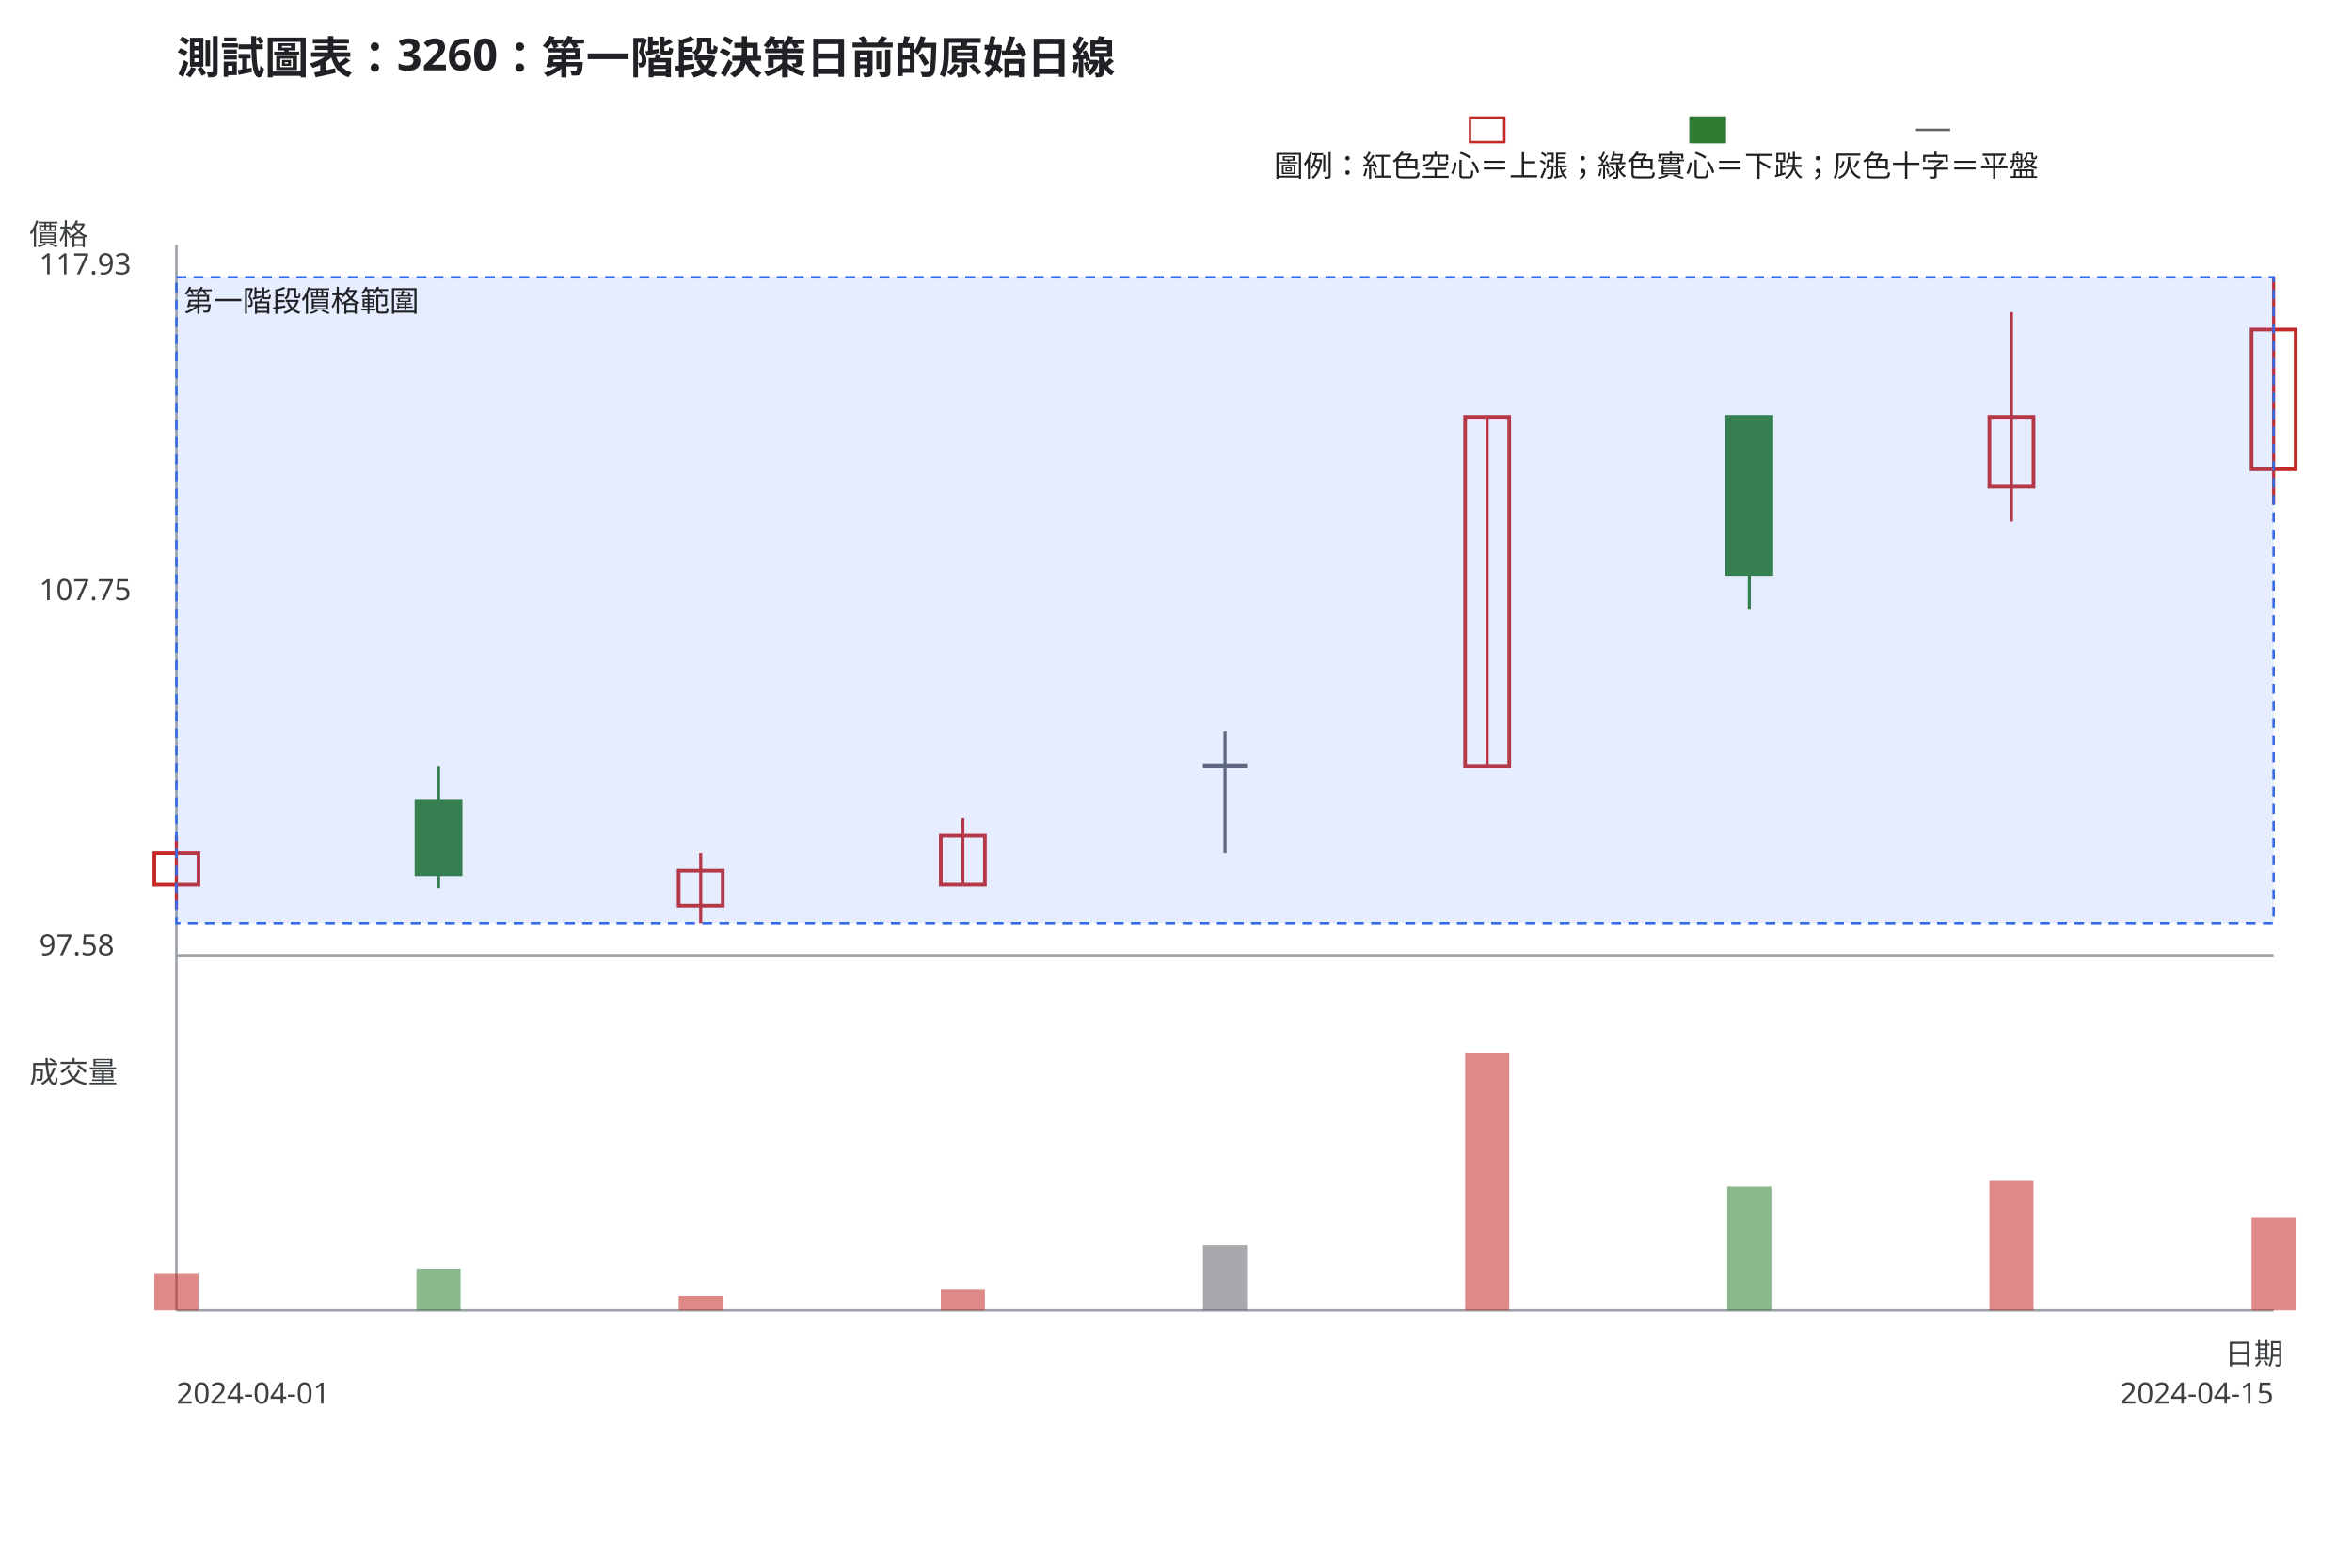
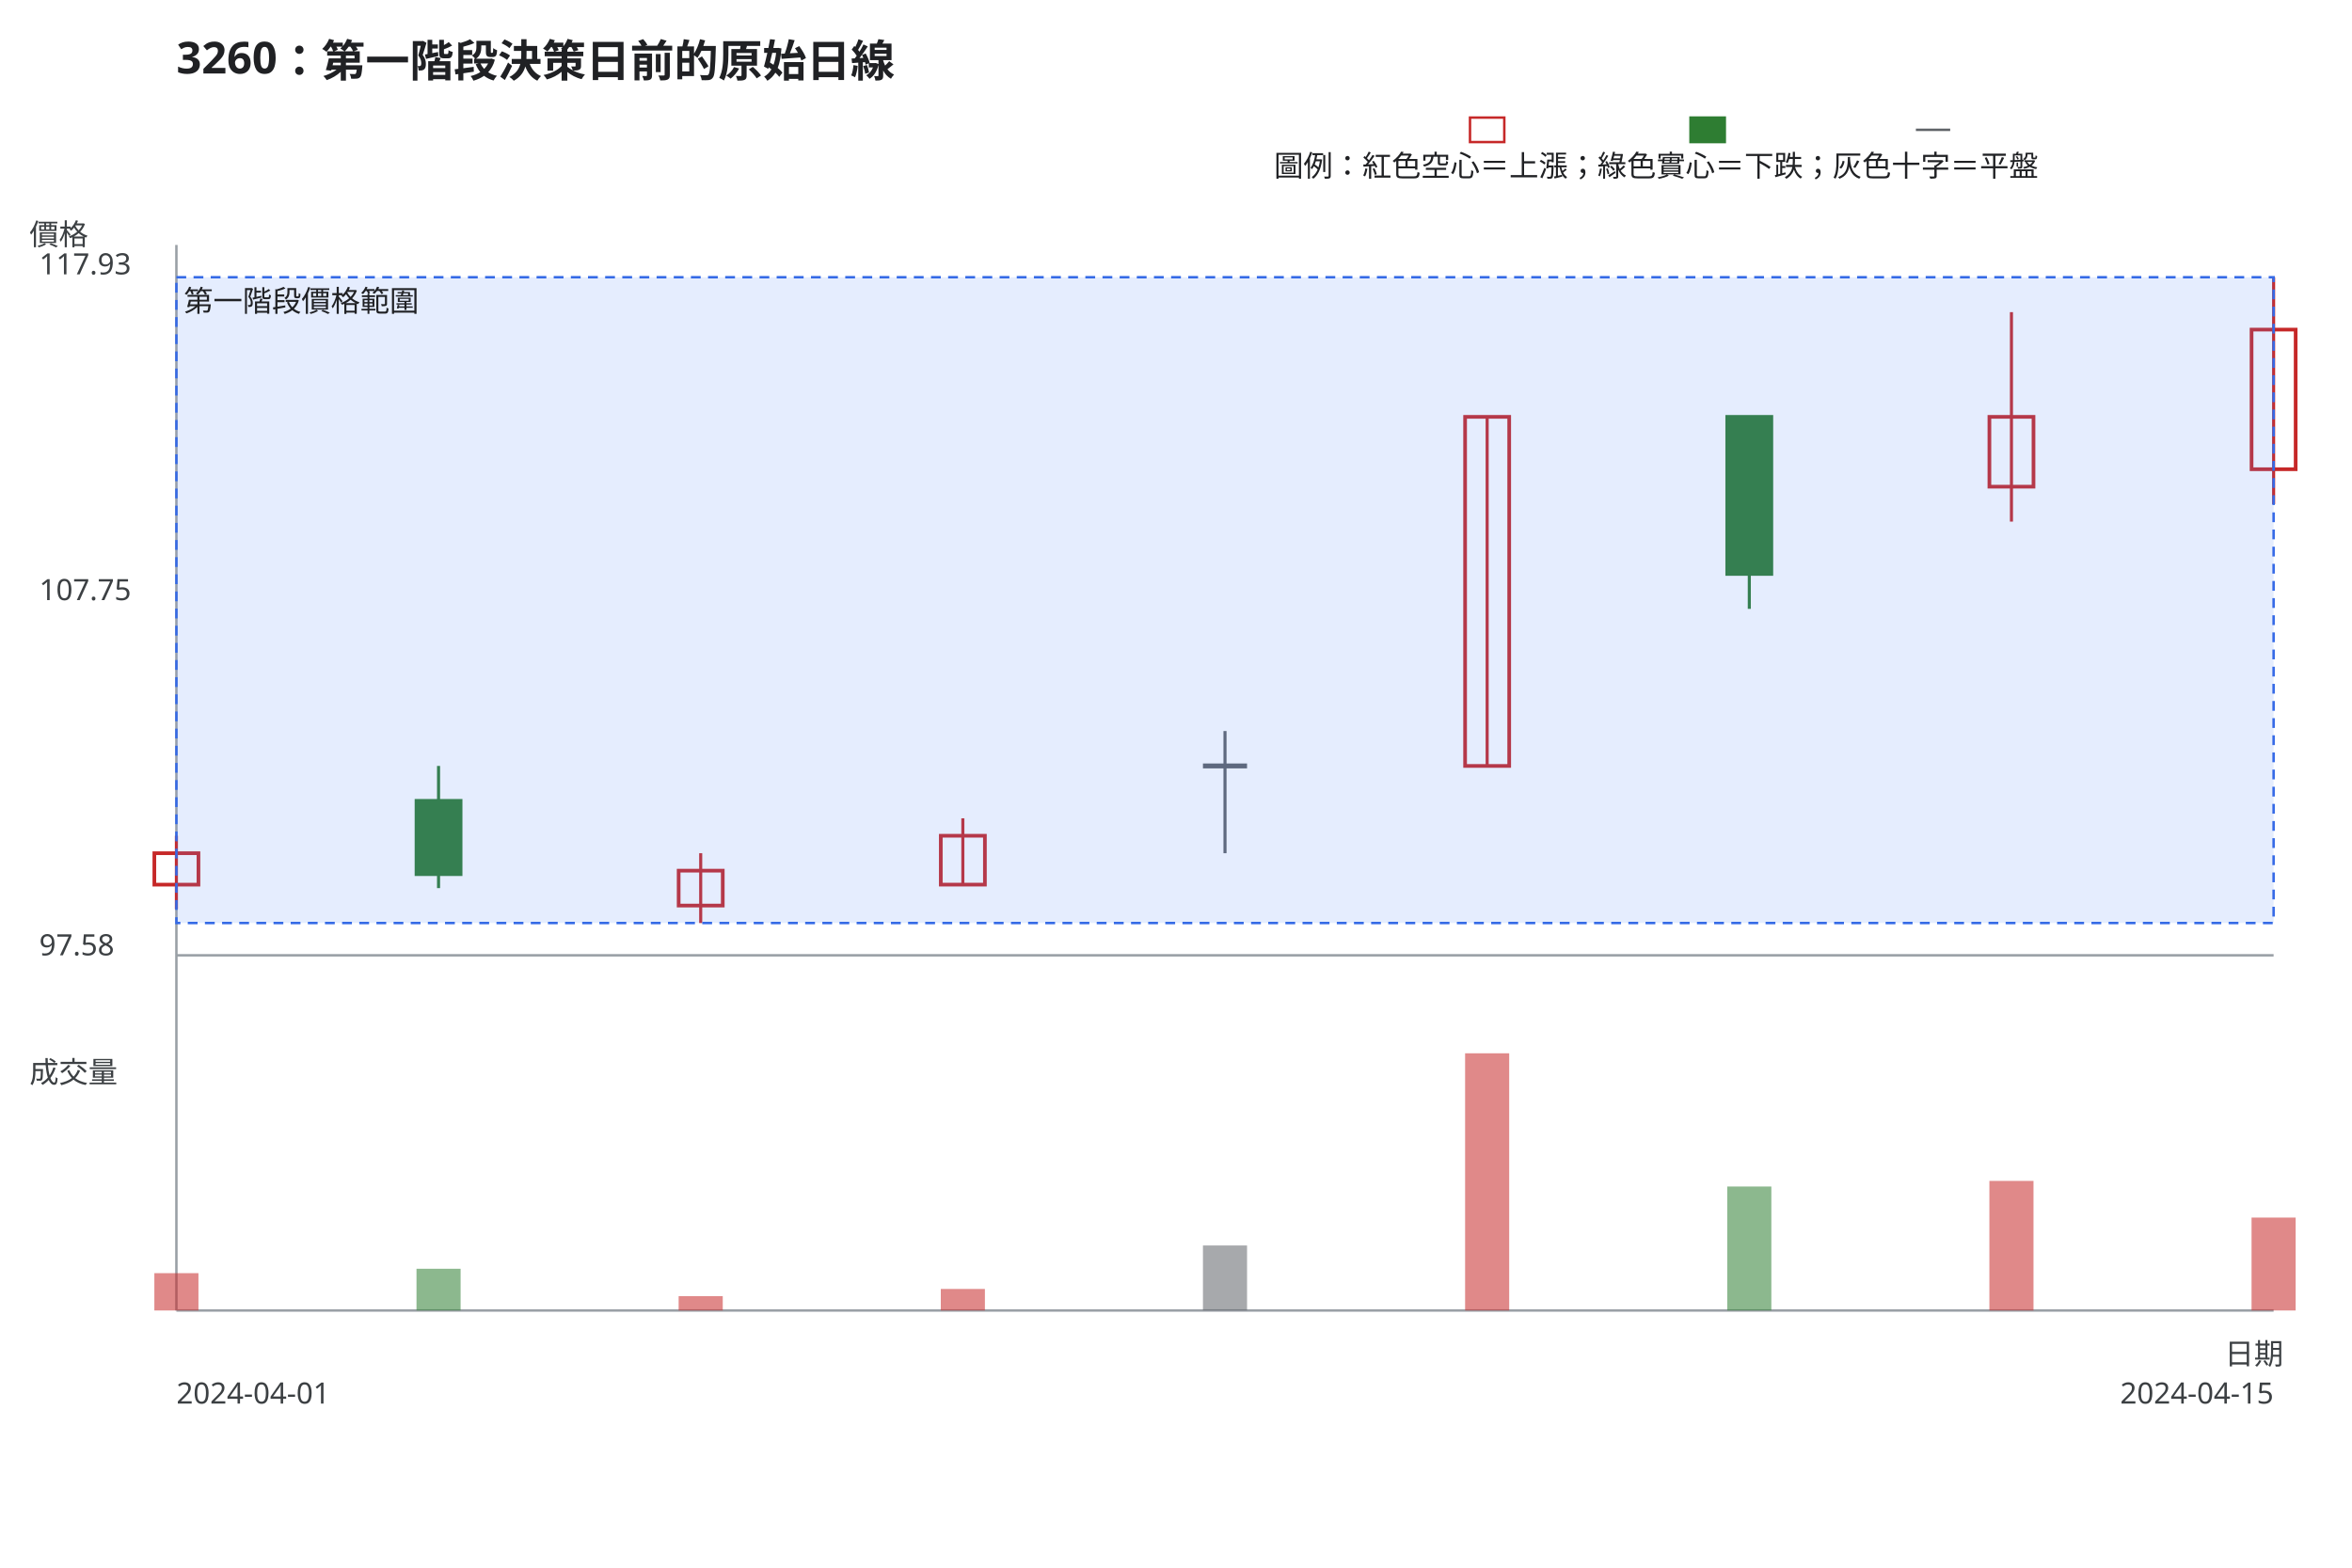
<svg xmlns="http://www.w3.org/2000/svg" aria-labelledby="chart-title chart-desc" height="640.00" role="img" viewBox="0 0 960.00 640.00" width="960.00">
  <style>.chart-heading{font:600 18px sans-serif;fill:#202124}.axis{stroke:#9aa0a6;stroke-width:1}.axis-label{font:12px sans-serif;fill:#3c4043}.legend-text,.annotation-label,.indicator-label{font:12px sans-serif;fill:#202124}.candle-wick{stroke-width:1.25}.volume-bar{fill-opacity:.55}.annotation{stroke-dasharray:4 3}.indicator-line{stroke-width:1.5}.sma{stroke:#1565c0}.ema{stroke:#8e24aa}.bollinger{stroke:#ef6c00}.atr{stroke:#455a64}.rsi{stroke:#00695c}.kd-k{stroke:#1565c0}.kd-d{stroke:#ef6c00}.macd{stroke:#6a1b9a}.macd-signal{stroke:#d81b60}.macd-histogram{stroke:#546e7a}</style>
  <defs>
    <marker id="arrowhead" markerHeight="6.00" markerWidth="6.00" orient="auto" refX="5.00" refY="3.00">
      <path d="M 0 0 L 6 3 L 0 6 z" fill="#5d4037" />
    </marker>
  </defs>
-   <text class="chart-heading" x="72.00" y="30.00">測試圖表：3260：第一階段決策日前的原始日線</text>
+   <text class="chart-heading" x="72.00" y="30.00">3260：第一階段決策日前的原始日線</text>
  <g class="axes">
    <line class="axis" x1="72.00" x2="72.00" y1="100.00" y2="535.00" />
    <line class="axis" x1="72.00" x2="928.00" y1="390.00" y2="390.00" />
    <line class="axis" x1="72.00" x2="928.00" y1="535.00" y2="535.00" />
    <text class="axis-label" x="12.00" y="100.00">價格</text>
    <text class="axis-label" x="16.00" y="112.00">117.93</text>
    <text class="axis-label" x="16.00" y="245.00">107.75</text>
    <text class="axis-label" x="16.00" y="390.00">97.58</text>
    <text class="axis-label" x="12.00" y="442.00">成交量</text>
    <text class="axis-label" x="908.00" y="557.00">日期</text>
  </g>
  <g class="date-labels">
    <text class="axis-label" text-anchor="start" x="72.00" y="573.00">2024-04-01</text>
    <text class="axis-label" text-anchor="end" x="928.00" y="573.00">2024-04-15</text>
  </g>
  <g class="price-candles">
    <line class="candle-wick up" data-direction="up" stroke="#c62828" x1="72.00" x2="72.00" y1="341.19" y2="371.12" />
    <rect class="candle-body up hollow" data-direction="up" fill="none" height="12.83" stroke="#c62828" stroke-width="1.50" width="18.00" x="63.00" y="348.32" />
    <line class="candle-wick down" data-direction="down" stroke="#2e7d32" x1="179.00" x2="179.00" y1="312.69" y2="362.57" />
    <rect class="candle-body down solid" data-direction="down" fill="#2e7d32" height="29.93" stroke="#2e7d32" stroke-width="1.50" width="18.00" x="170.00" y="326.94" />
    <line class="candle-wick up" data-direction="up" stroke="#c62828" x1="286.00" x2="286.00" y1="348.32" y2="376.82" />
    <rect class="candle-body up hollow" data-direction="up" fill="none" height="14.25" stroke="#c62828" stroke-width="1.50" width="18.00" x="277.00" y="355.44" />
    <line class="candle-wick up" data-direction="up" stroke="#c62828" x1="393.00" x2="393.00" y1="334.07" y2="361.14" />
    <rect class="candle-body up hollow" data-direction="up" fill="none" height="19.95" stroke="#c62828" stroke-width="1.50" width="18.00" x="384.00" y="341.19" />
    <line class="candle-wick doji" data-direction="doji" stroke="#5f6368" x1="500.00" x2="500.00" y1="298.44" y2="348.32" />
    <line class="candle-body doji cross" data-direction="doji" stroke="#5f6368" stroke-width="2.00" x1="491.00" x2="509.00" y1="312.69" y2="312.69" />
    <line class="candle-wick up" data-direction="up" stroke="#c62828" x1="607.00" x2="607.00" y1="170.18" y2="312.69" />
    <rect class="candle-body up hollow" data-direction="up" fill="none" height="142.51" stroke="#c62828" stroke-width="1.50" width="18.00" x="598.00" y="170.18" />
    <line class="candle-wick down" data-direction="down" stroke="#2e7d32" x1="714.00" x2="714.00" y1="170.18" y2="248.56" />
    <rect class="candle-body down solid" data-direction="down" fill="#2e7d32" height="64.13" stroke="#2e7d32" stroke-width="1.50" width="18.00" x="705.00" y="170.18" />
    <line class="candle-wick up" data-direction="up" stroke="#c62828" x1="821.00" x2="821.00" y1="127.43" y2="212.94" />
    <rect class="candle-body up hollow" data-direction="up" fill="none" height="28.50" stroke="#c62828" stroke-width="1.50" width="18.00" x="812.00" y="170.18" />
    <line class="candle-wick up" data-direction="up" stroke="#c62828" x1="928.00" x2="928.00" y1="113.18" y2="205.81" />
    <rect class="candle-body up hollow" data-direction="up" fill="none" height="57.00" stroke="#c62828" stroke-width="1.50" width="18.00" x="919.00" y="134.56" />
  </g>
  <g class="volume-bars">
    <rect class="volume-bar up" data-direction="up" fill="#c62828" height="15.24" width="18.00" x="63.00" y="519.76" />
    <rect class="volume-bar down" data-direction="down" fill="#2e7d32" height="17.04" width="18.00" x="170.00" y="517.96" />
    <rect class="volume-bar up" data-direction="up" fill="#c62828" height="5.86" width="18.00" x="277.00" y="529.14" />
    <rect class="volume-bar up" data-direction="up" fill="#c62828" height="8.79" width="18.00" x="384.00" y="526.21" />
    <rect class="volume-bar doji" data-direction="doji" fill="#5f6368" height="26.54" width="18.00" x="491.00" y="508.46" />
    <rect class="volume-bar up" data-direction="up" fill="#c62828" height="105.00" width="18.00" x="598.00" y="430.00" />
    <rect class="volume-bar down" data-direction="down" fill="#2e7d32" height="50.61" width="18.00" x="705.00" y="484.39" />
    <rect class="volume-bar up" data-direction="up" fill="#c62828" height="52.90" width="18.00" x="812.00" y="482.10" />
    <rect class="volume-bar up" data-direction="up" fill="#c62828" height="37.93" width="18.00" x="919.00" y="497.07" />
  </g>
  <g class="legend">
    <rect class="legend-up hollow" fill="none" height="10.00" stroke="#c62828" width="14.00" x="600.00" y="48.00" />
    <rect class="legend-down solid" fill="#2e7d32" height="10.00" stroke="#2e7d32" width="14.00" x="690.00" y="48.00" />
    <line class="legend-doji cross" stroke="#5f6368" x1="782.00" x2="796.00" y1="53.00" y2="53.00" />
    <text class="legend-text" x="520.00" y="72.00">圖例：紅色空心＝上漲；綠色實心＝下跌；灰色十字＝平盤</text>
  </g>
  <g class="annotations">
    <rect class="annotation zone" data-annotation="zone" fill="#5b8ff9" fill-opacity="0.16" height="263.64" stroke="#356ae6" width="856.00" x="72.00" y="113.18" />
    <text class="annotation-label" x="75.00" y="127.18">第一階段價格範圍</text>
  </g>
</svg>
